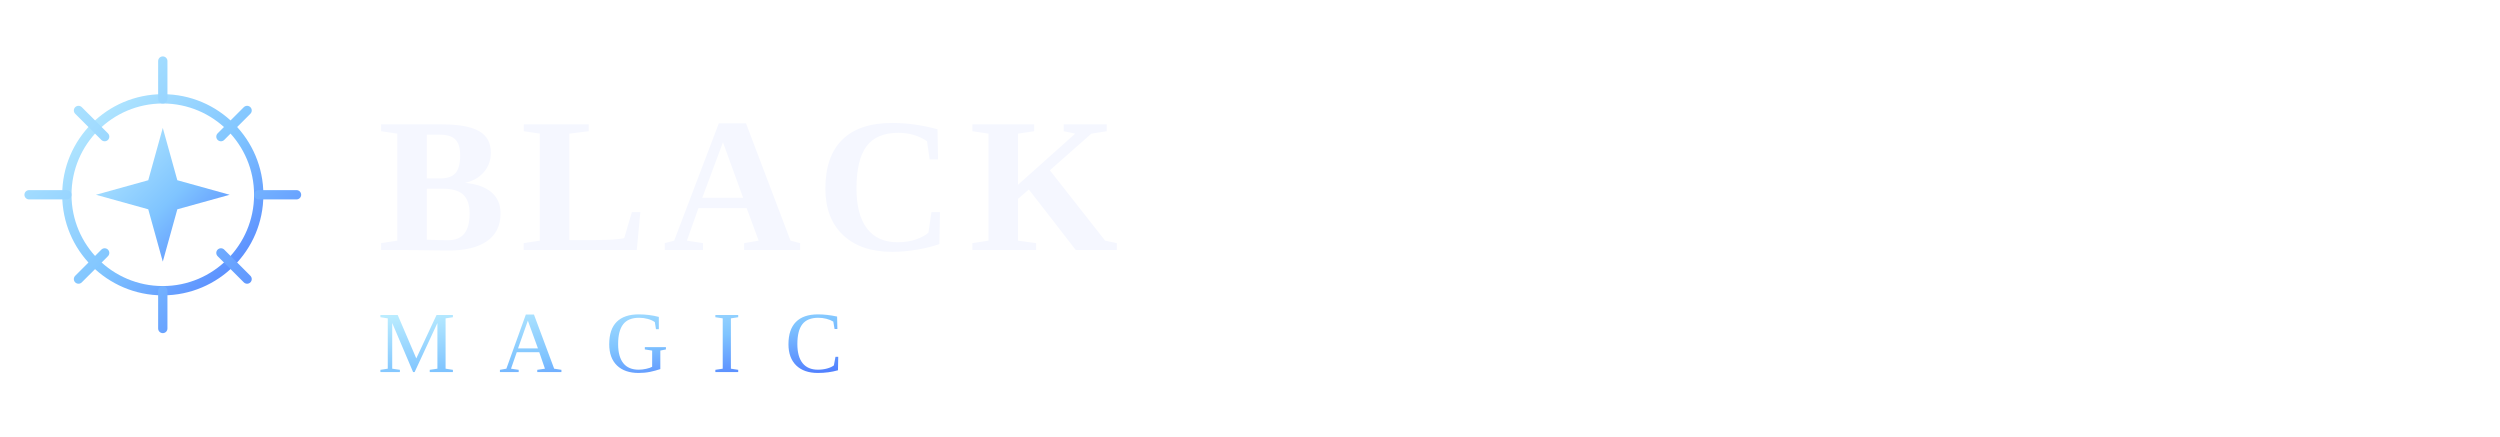
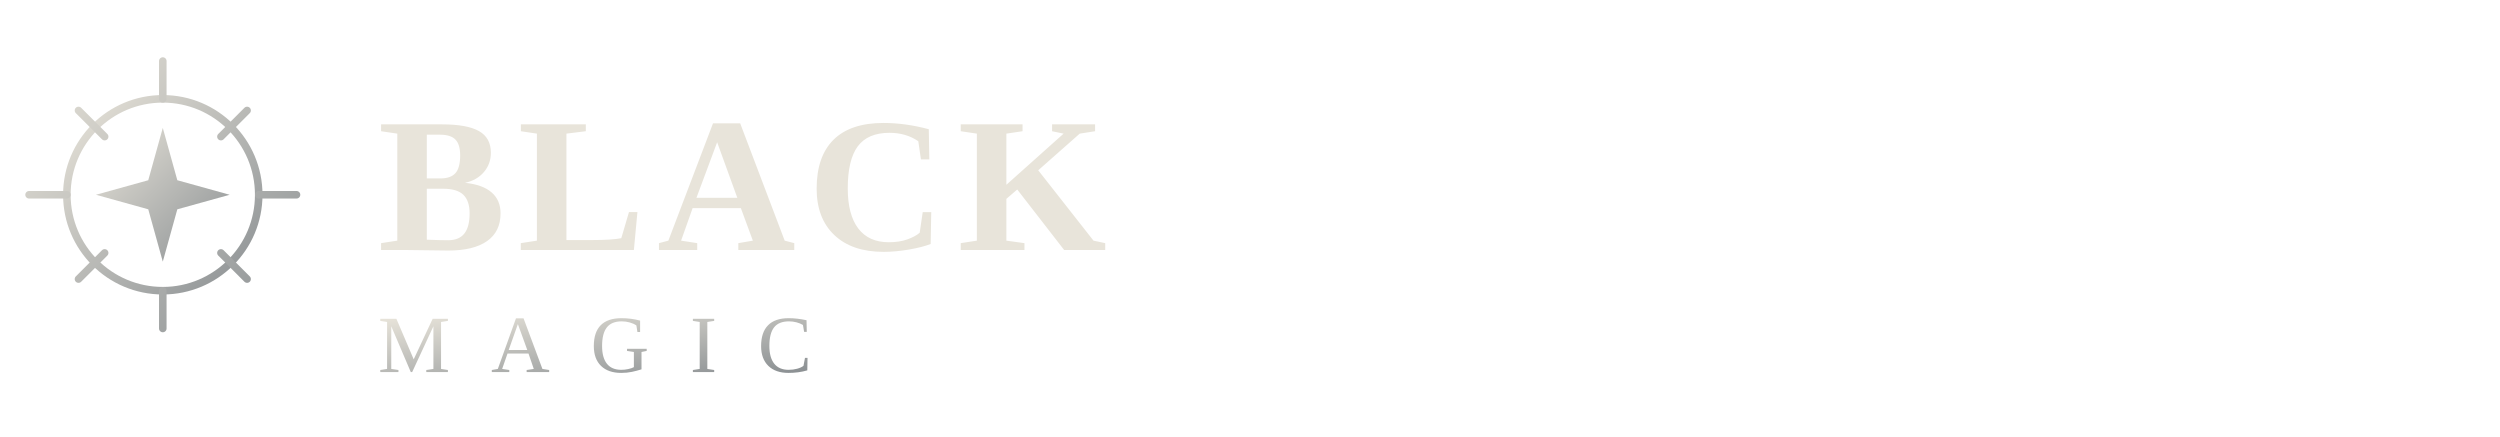
<svg xmlns="http://www.w3.org/2000/svg" id="black-magic-logo" width="860" height="150" viewBox="0 0 860 150" role="img" aria-labelledby="black-magic-logo-title">
  <defs>
    <linearGradient id="bm-glow" x1="0%" y1="0%" x2="100%" y2="100%">
-       <stop offset="0%" stop-color="#bdeeff" />
-       <stop offset="55%" stop-color="#7fc4ff" />
-       <stop offset="100%" stop-color="#4f7dff" />
+       <stop offset="0%" stop-color="#e8e4da" />
+       <stop offset="100%" stop-color="#8a8f92" />
    </linearGradient>
  </defs>
  <g transform="translate(4, 15)" stroke="url(#bm-glow)" fill="none" stroke-linecap="round">
-     <circle cx="52" cy="52" r="33" stroke-width="3.2" />
-     <path d="M52 6v13M52 85v13M6 52h13M85 52h13M23 23l9 9M72 72l9 9M23 81l9-9M72 32l9-9" stroke-width="3.2" />
+     <circle cx="52" cy="52" r="33" stroke-width="2.6" />
+     <path d="M52 6v13M52 85v13M6 52h13M85 52h13M23 23l9 9M72 72l9 9M23 81l9-9M72 32l9-9" stroke-width="2.6" />
  </g>
  <path transform="translate(4, 15)" d="M52 29L57 47L75 52L57 57L52 75L47 57L29 52L47 47Z" fill="url(#bm-glow)" />
-   <text x="130" y="86" font-family="'Cinzel', 'Times New Roman', serif" font-weight="700" font-size="66" letter-spacing="5" fill="#f5f7ff">BLACK</text>
-   <text x="130" y="128" font-family="'Cinzel', 'Times New Roman', serif" font-weight="500" font-size="30" letter-spacing="15" fill="url(#bm-glow)">MAGIC</text>
+   <text x="130" y="86" font-family="'Playfair Display', 'Times New Roman', serif" font-weight="600" font-size="66" letter-spacing="4" fill="#e8e4da">BLACK</text>
+   <text x="130" y="128" font-family="'Playfair Display', 'Times New Roman', serif" font-weight="500" font-size="28" letter-spacing="14" fill="url(#bm-glow)">MAGIC</text>
</svg>
